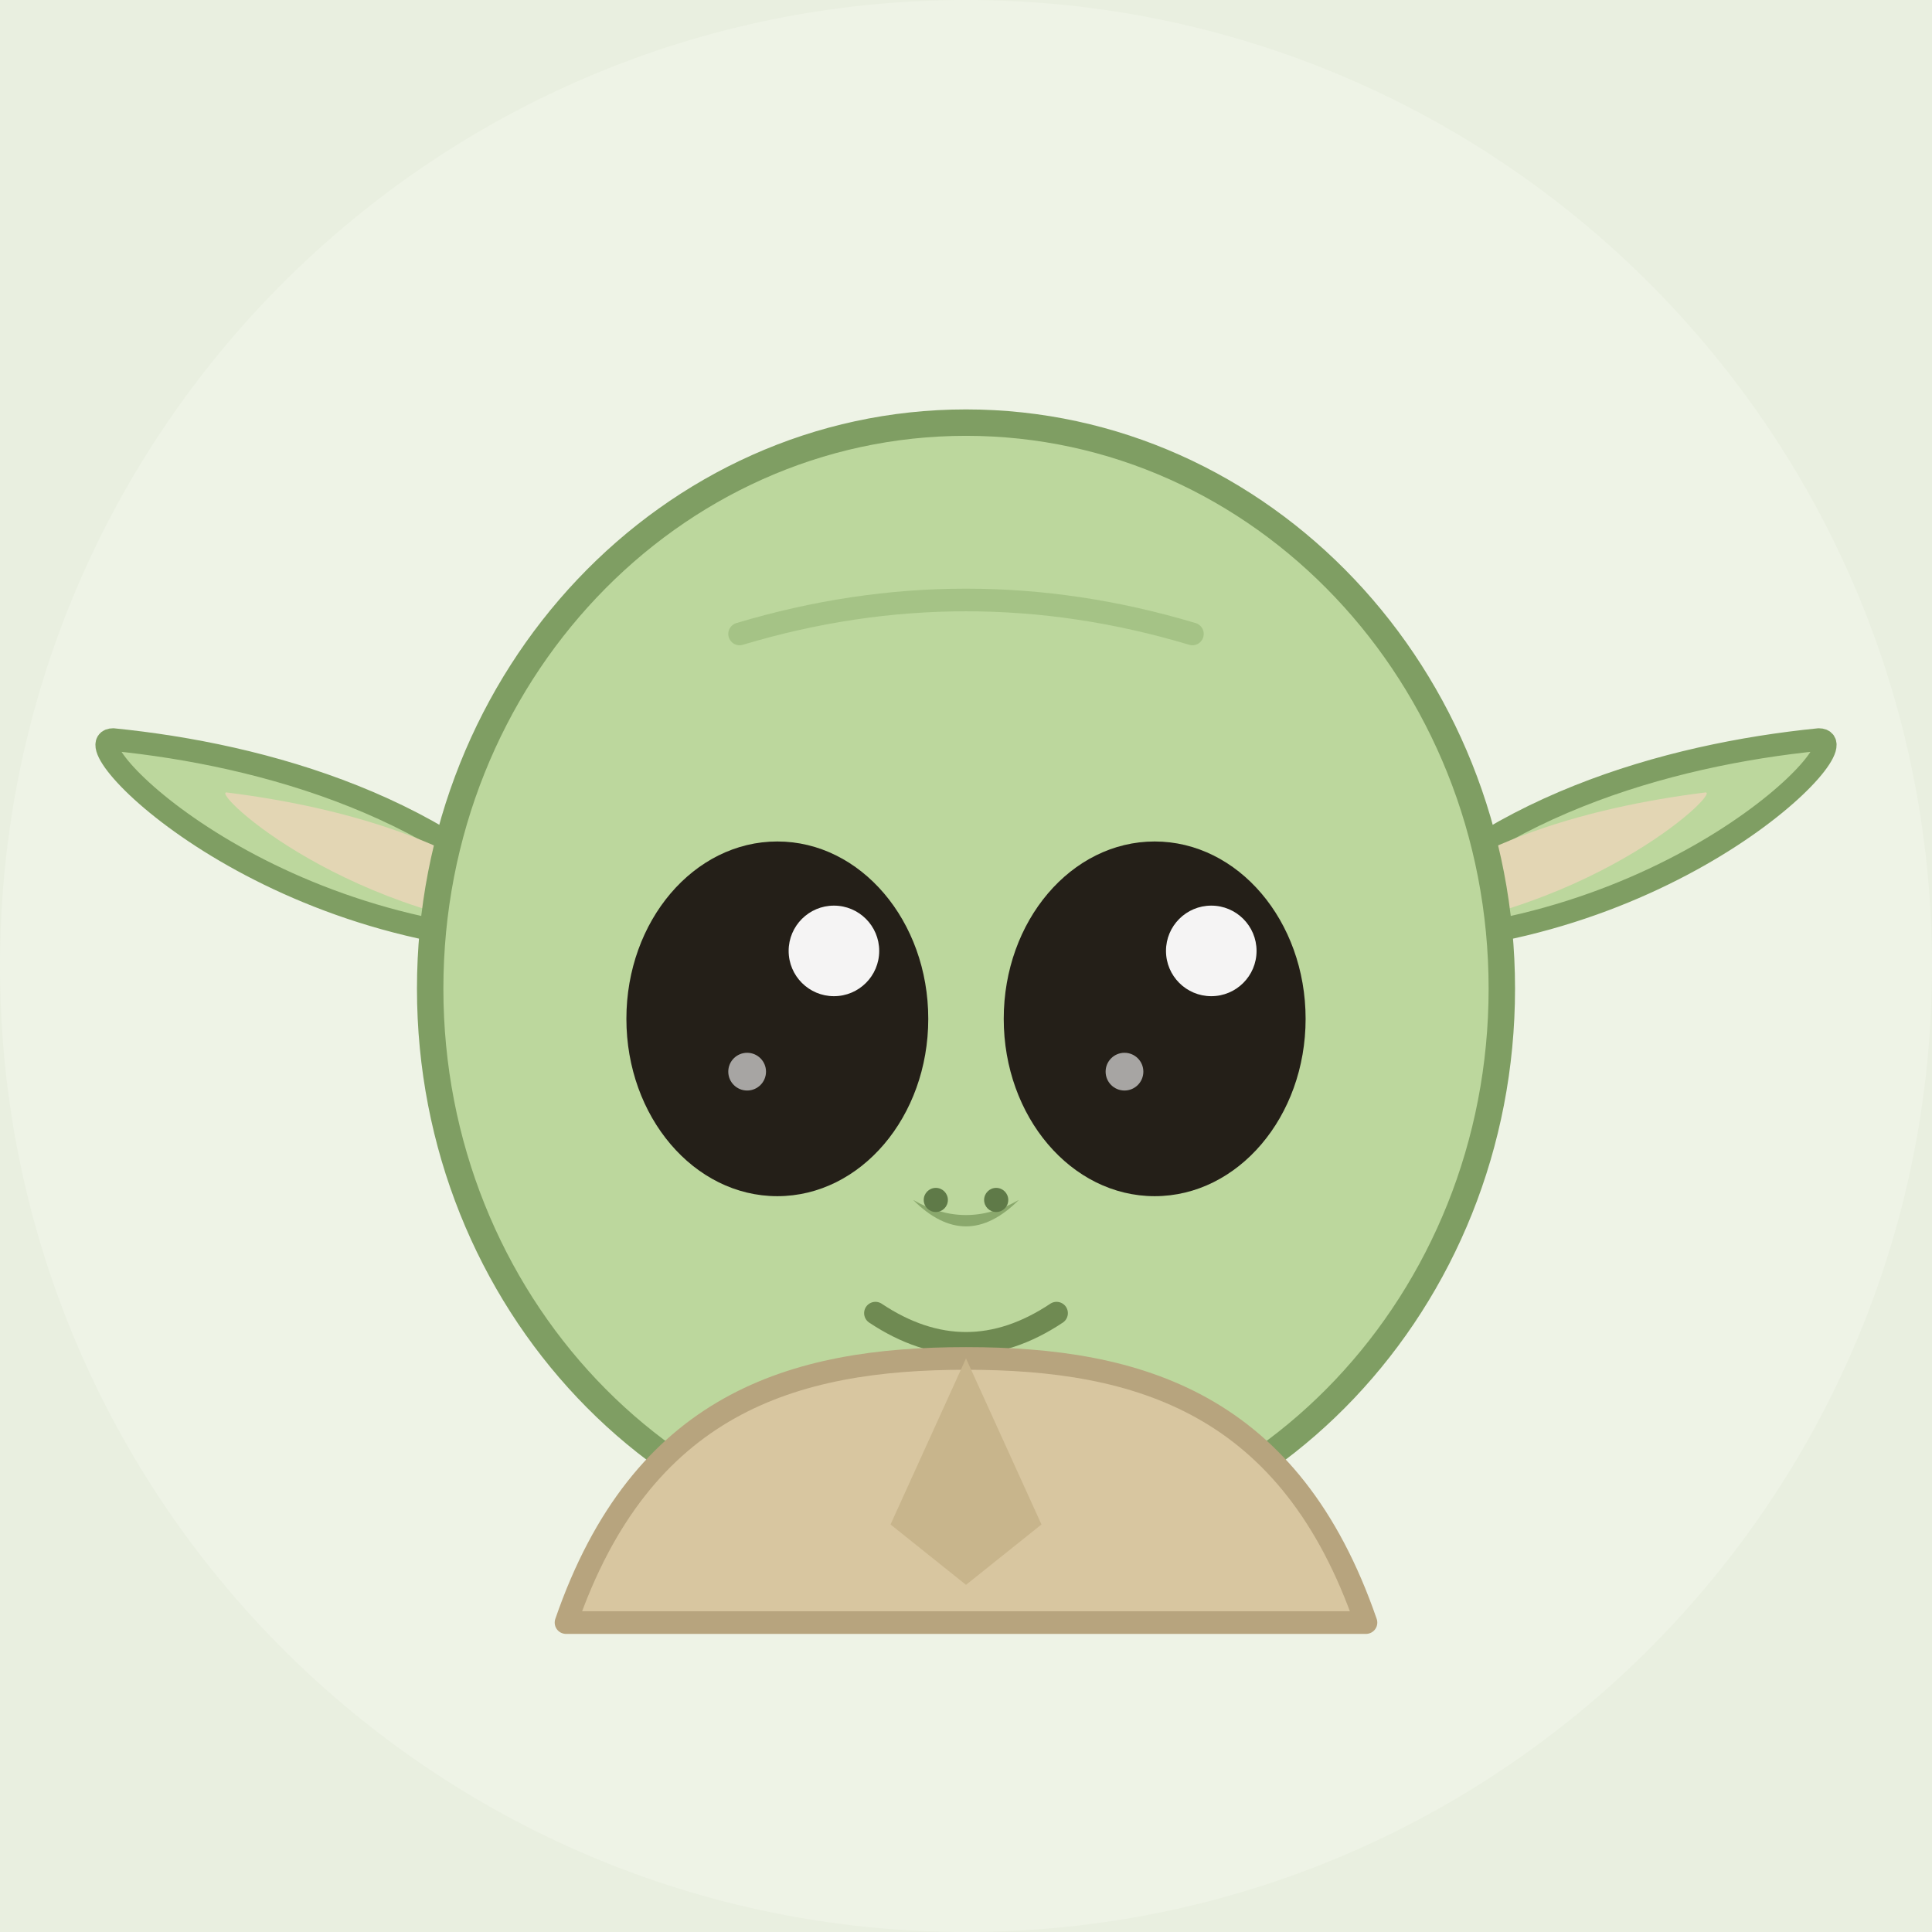
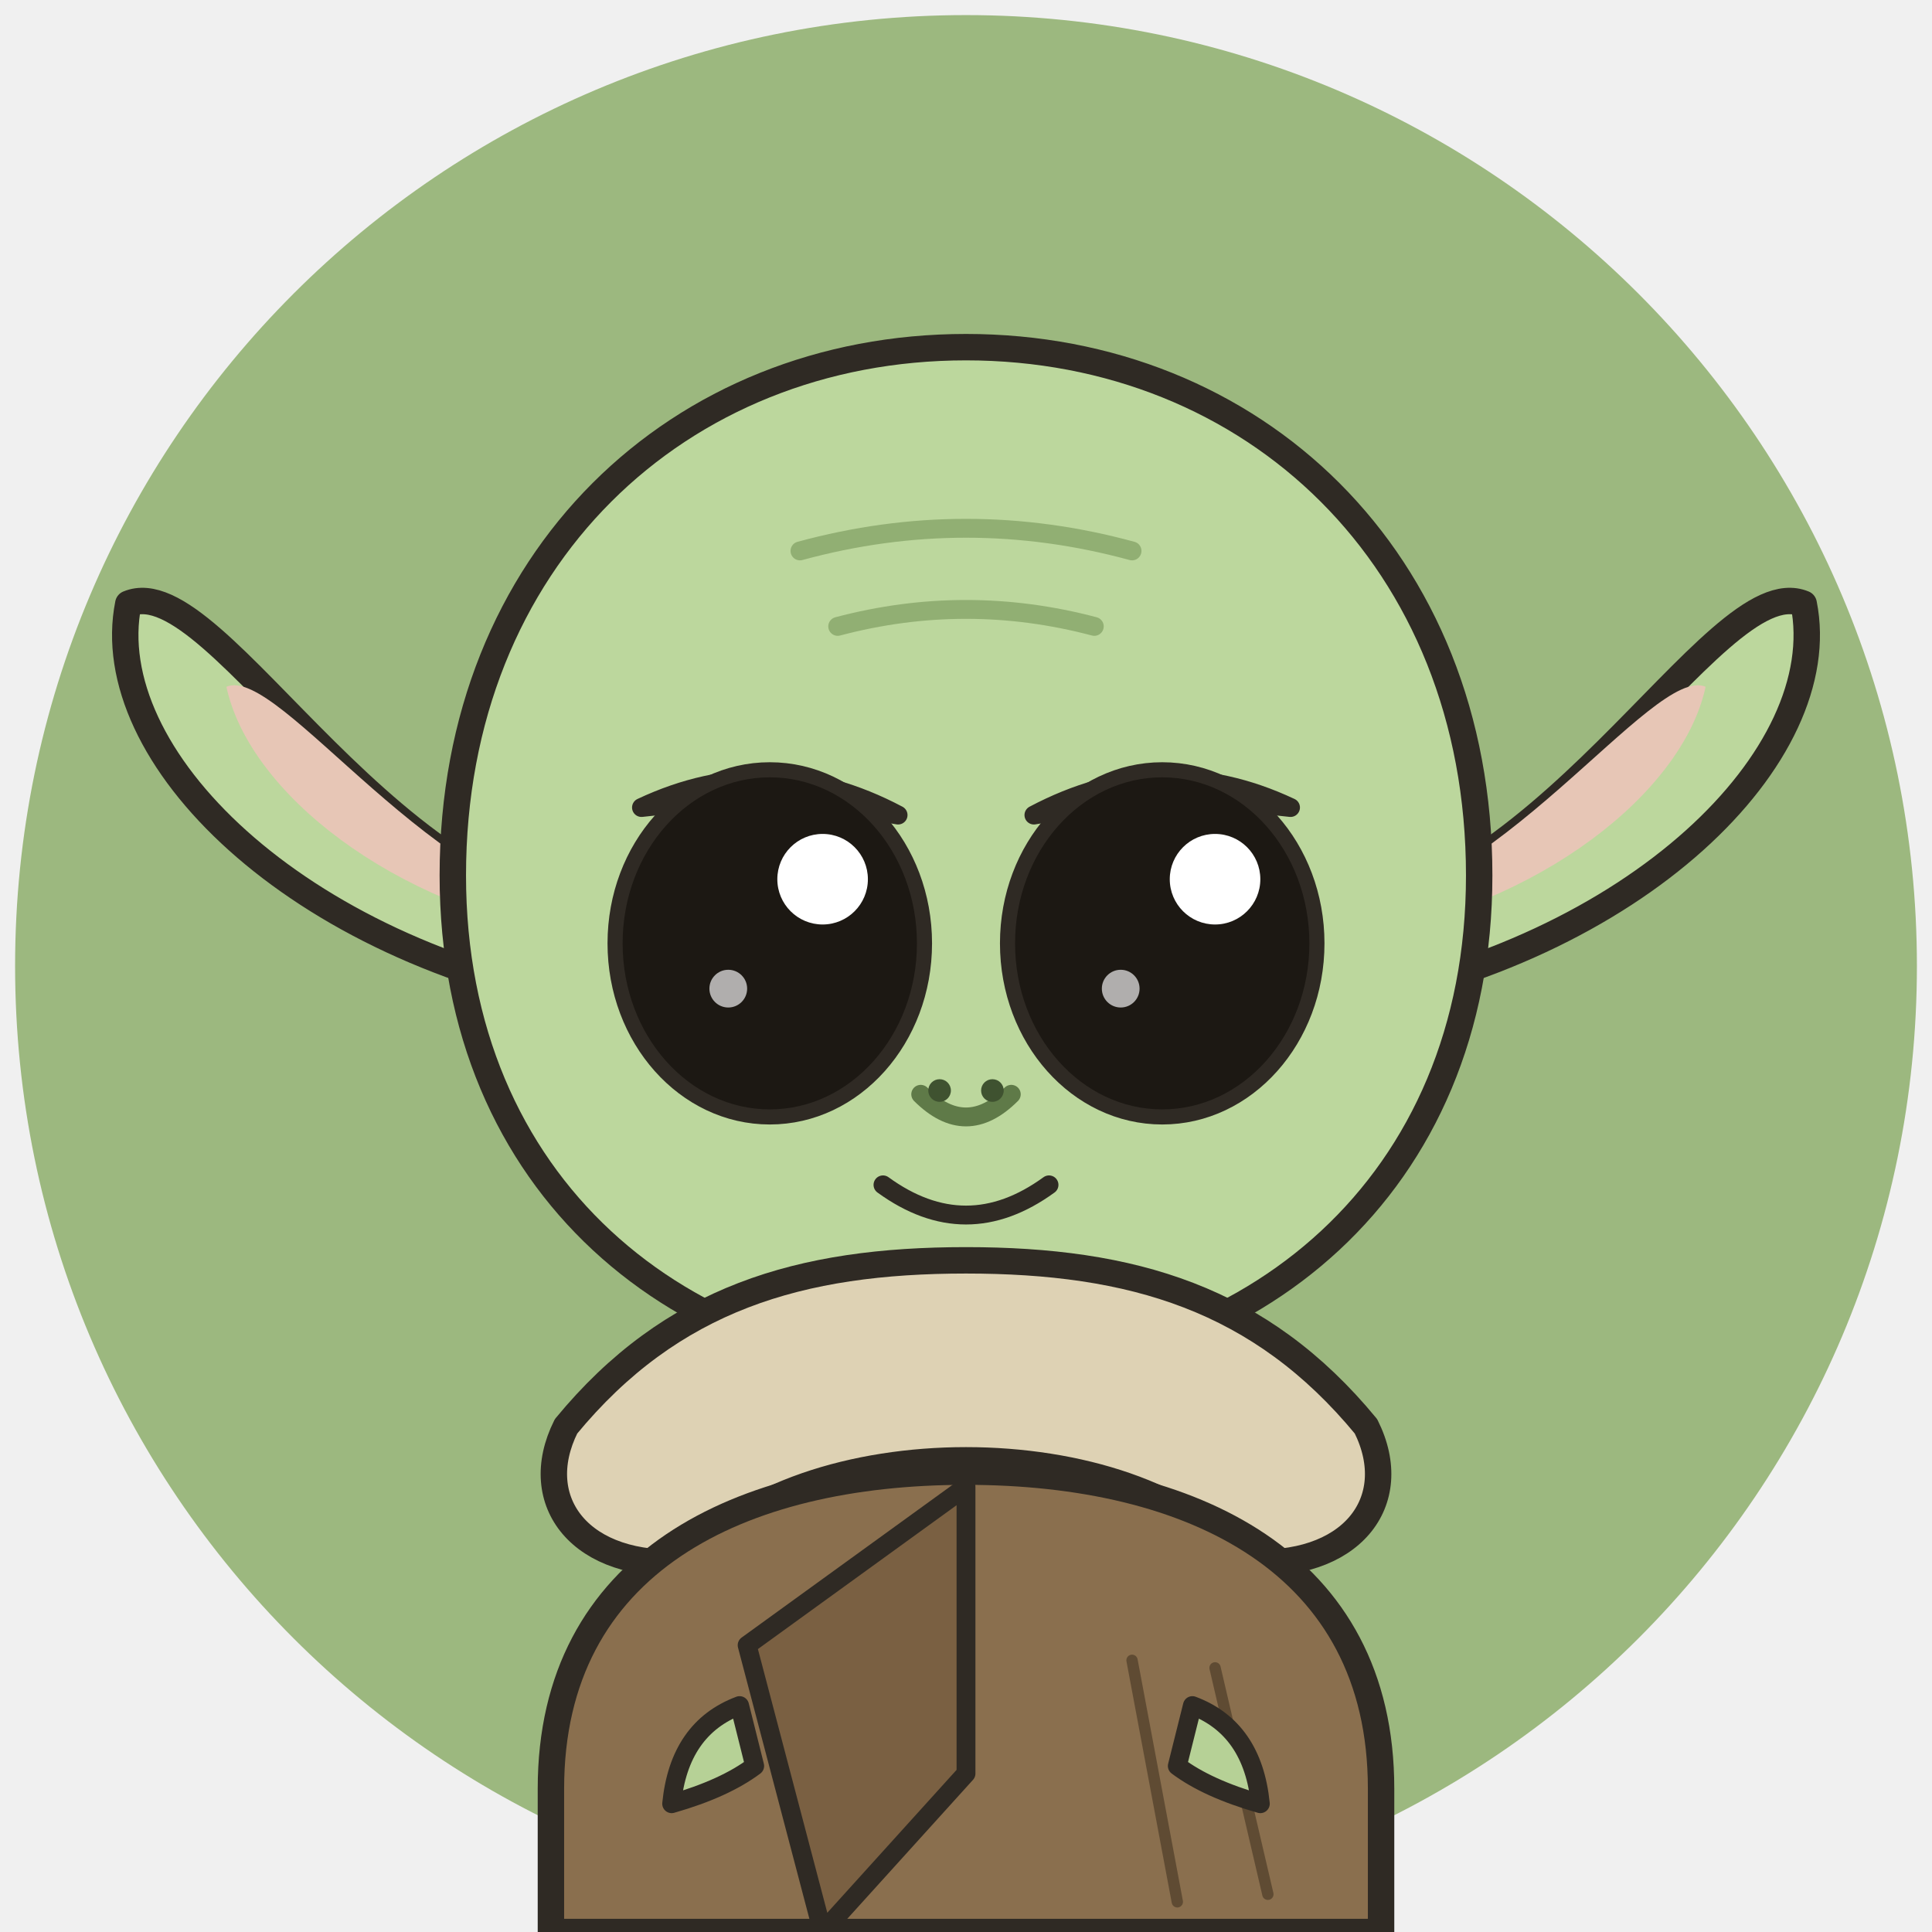
<svg xmlns="http://www.w3.org/2000/svg" viewBox="0 0 512 512" width="512" height="512" role="img" aria-label="Baby Yoda companion">
-   <rect width="512" height="512" fill="#e9efe0" />
-   <circle cx="256" cy="256" r="256" fill="#eef3e6" />
-   <g stroke="#7f9e63" stroke-width="6" stroke-linejoin="round">
-     <path d="M150 250 C70 250 18 196 30 196 C70 200 120 214 150 250 Z" fill="#bcd79d" />
-     <path d="M362 250 C442 250 494 196 482 196 C442 200 392 214 362 250 Z" fill="#bcd79d" />
+   <circle cx="256" cy="256" r="252" fill="#9cb87f" />
+   <g stroke="#2f2a24" stroke-width="7" stroke-linejoin="round" stroke-linecap="round">
+     <path d="M170 244 C104 246 58 150 34 160 C26 200 78 252 158 266 Z" fill="#bcd79d" />
+     <path d="M342 244 C408 246 454 150 478 160 C486 200 434 252 354 266 Z" fill="#bcd79d" />
  </g>
-   <path d="M150 248 C92 244 56 210 60 210 C92 214 128 224 150 248 Z" fill="#e3d6b4" stroke="none" />
-   <path d="M362 248 C420 244 456 210 452 210 C420 214 384 224 362 248 Z" fill="#e3d6b4" stroke="none" />
-   <ellipse cx="256" cy="262" rx="142" ry="150" fill="#bcd79d" stroke="#7f9e63" stroke-width="7" />
-   <path d="M196 168 Q256 150 316 168" fill="none" stroke="#9bbb7c" stroke-width="6" stroke-linecap="round" opacity="0.7" />
-   <g>
-     <ellipse cx="206" cy="270" rx="40" ry="47" fill="#241f18" />
-     <ellipse cx="306" cy="270" rx="40" ry="47" fill="#241f18" />
-     <circle cx="221" cy="252" r="12" fill="#fff" opacity="0.95" />
-     <circle cx="321" cy="252" r="12" fill="#fff" opacity="0.95" />
-     <circle cx="198" cy="284" r="5" fill="#fff" opacity="0.6" />
-     <circle cx="298" cy="284" r="5" fill="#fff" opacity="0.6" />
+   <path d="M160 242 C116 240 74 176 60 182 C66 210 104 240 152 248 Z" fill="#e7c6b6" />
+   <path d="M352 242 C396 240 438 176 452 182 C446 210 408 240 360 248 Z" fill="#e7c6b6" />
+   <path d="M256 92 C332 92 392 148 392 232 C392 314 332 364 256 364 C180 364 120 314 120 232 C120 148 180 92 256 92 Z" fill="#bcd79d" stroke="#2f2a24" stroke-width="7" />
+   <g fill="none" stroke="#8aa86c" stroke-width="5" stroke-linecap="round" opacity="0.85">
+     <path d="M212 146 Q256 134 300 146" />
+     <path d="M222 166 Q256 157 290 166" />
  </g>
-   <path d="M242 318 Q256 332 270 318 Q256 326 242 318 Z" fill="#8aa86c" />
-   <circle cx="248" cy="318" r="3.2" fill="#5f7a48" />
-   <circle cx="264" cy="318" r="3.2" fill="#5f7a48" />
-   <path d="M232 348 Q256 364 280 348" fill="none" stroke="#6f8a52" stroke-width="6" stroke-linecap="round" />
-   <path d="M150 430 C170 372 210 360 256 360 C302 360 342 372 362 430 Z" fill="#d8c6a0" stroke="#b7a47e" stroke-width="6" stroke-linejoin="round" />
-   <path d="M256 360 L236 404 L256 420 L276 404 Z" fill="#c8b58c" />
+   <g fill="#aecb8f" stroke="#2f2a24" stroke-width="5" stroke-linejoin="round">
+     <path d="M170 214 Q204 198 238 216 Q204 210 170 214 Z" />
+     <path d="M274 216 Q308 198 342 214 Q308 210 274 216 Z" />
+   </g>
+   <ellipse cx="204" cy="250" rx="41" ry="46" fill="#1c1813" stroke="#2f2a24" stroke-width="4" />
+   <ellipse cx="308" cy="250" rx="41" ry="46" fill="#1c1813" stroke="#2f2a24" stroke-width="4" />
+   <circle cx="218" cy="233" r="12" fill="#fff" />
+   <circle cx="322" cy="233" r="12" fill="#fff" />
+   <circle cx="193" cy="262" r="5" fill="#fff" opacity="0.65" />
+   <circle cx="297" cy="262" r="5" fill="#fff" opacity="0.65" />
+   <path d="M244 290 Q256 302 268 290" fill="none" stroke="#5f7a48" stroke-width="5" stroke-linecap="round" />
+   <circle cx="249" cy="289" r="3" fill="#3f5230" />
+   <circle cx="263" cy="289" r="3" fill="#3f5230" />
+   <path d="M234 314 Q256 330 278 314" fill="none" stroke="#2f2a24" stroke-width="5" stroke-linecap="round" />
+   <path d="M150 378 C178 344 212 334 256 334 C300 334 334 344 362 378 C372 398 358 416 330 414 C300 378 212 378 182 414 C154 416 140 398 150 378 Z" fill="#ded2b4" stroke="#2f2a24" stroke-width="7" stroke-linejoin="round" />
+   <path d="M146 474 C146 414 196 390 256 390 C316 390 366 414 366 474 L366 512 L146 512 Z" fill="#8a6f4e" stroke="#2f2a24" stroke-width="7" stroke-linejoin="round" />
+   <path d="M256 394 L198 436 L218 512 L256 470 Z" fill="#7a6042" stroke="#2f2a24" stroke-width="5" stroke-linejoin="round" />
+   <g fill="none" stroke="#5f4b33" stroke-width="3" stroke-linecap="round">
+     <path d="M300 440 L312 504" />
+     <path d="M322 442 L336 502" />
+   </g>
+   <g fill="#b6d196" stroke="#2f2a24" stroke-width="5" stroke-linejoin="round">
+     <path d="M196 452 q-16 6 -18 26 q14 -4 22 -10 Z" />
+     <path d="M316 452 q16 6 18 26 q-14 -4 -22 -10 Z" />
+   </g>
</svg>
